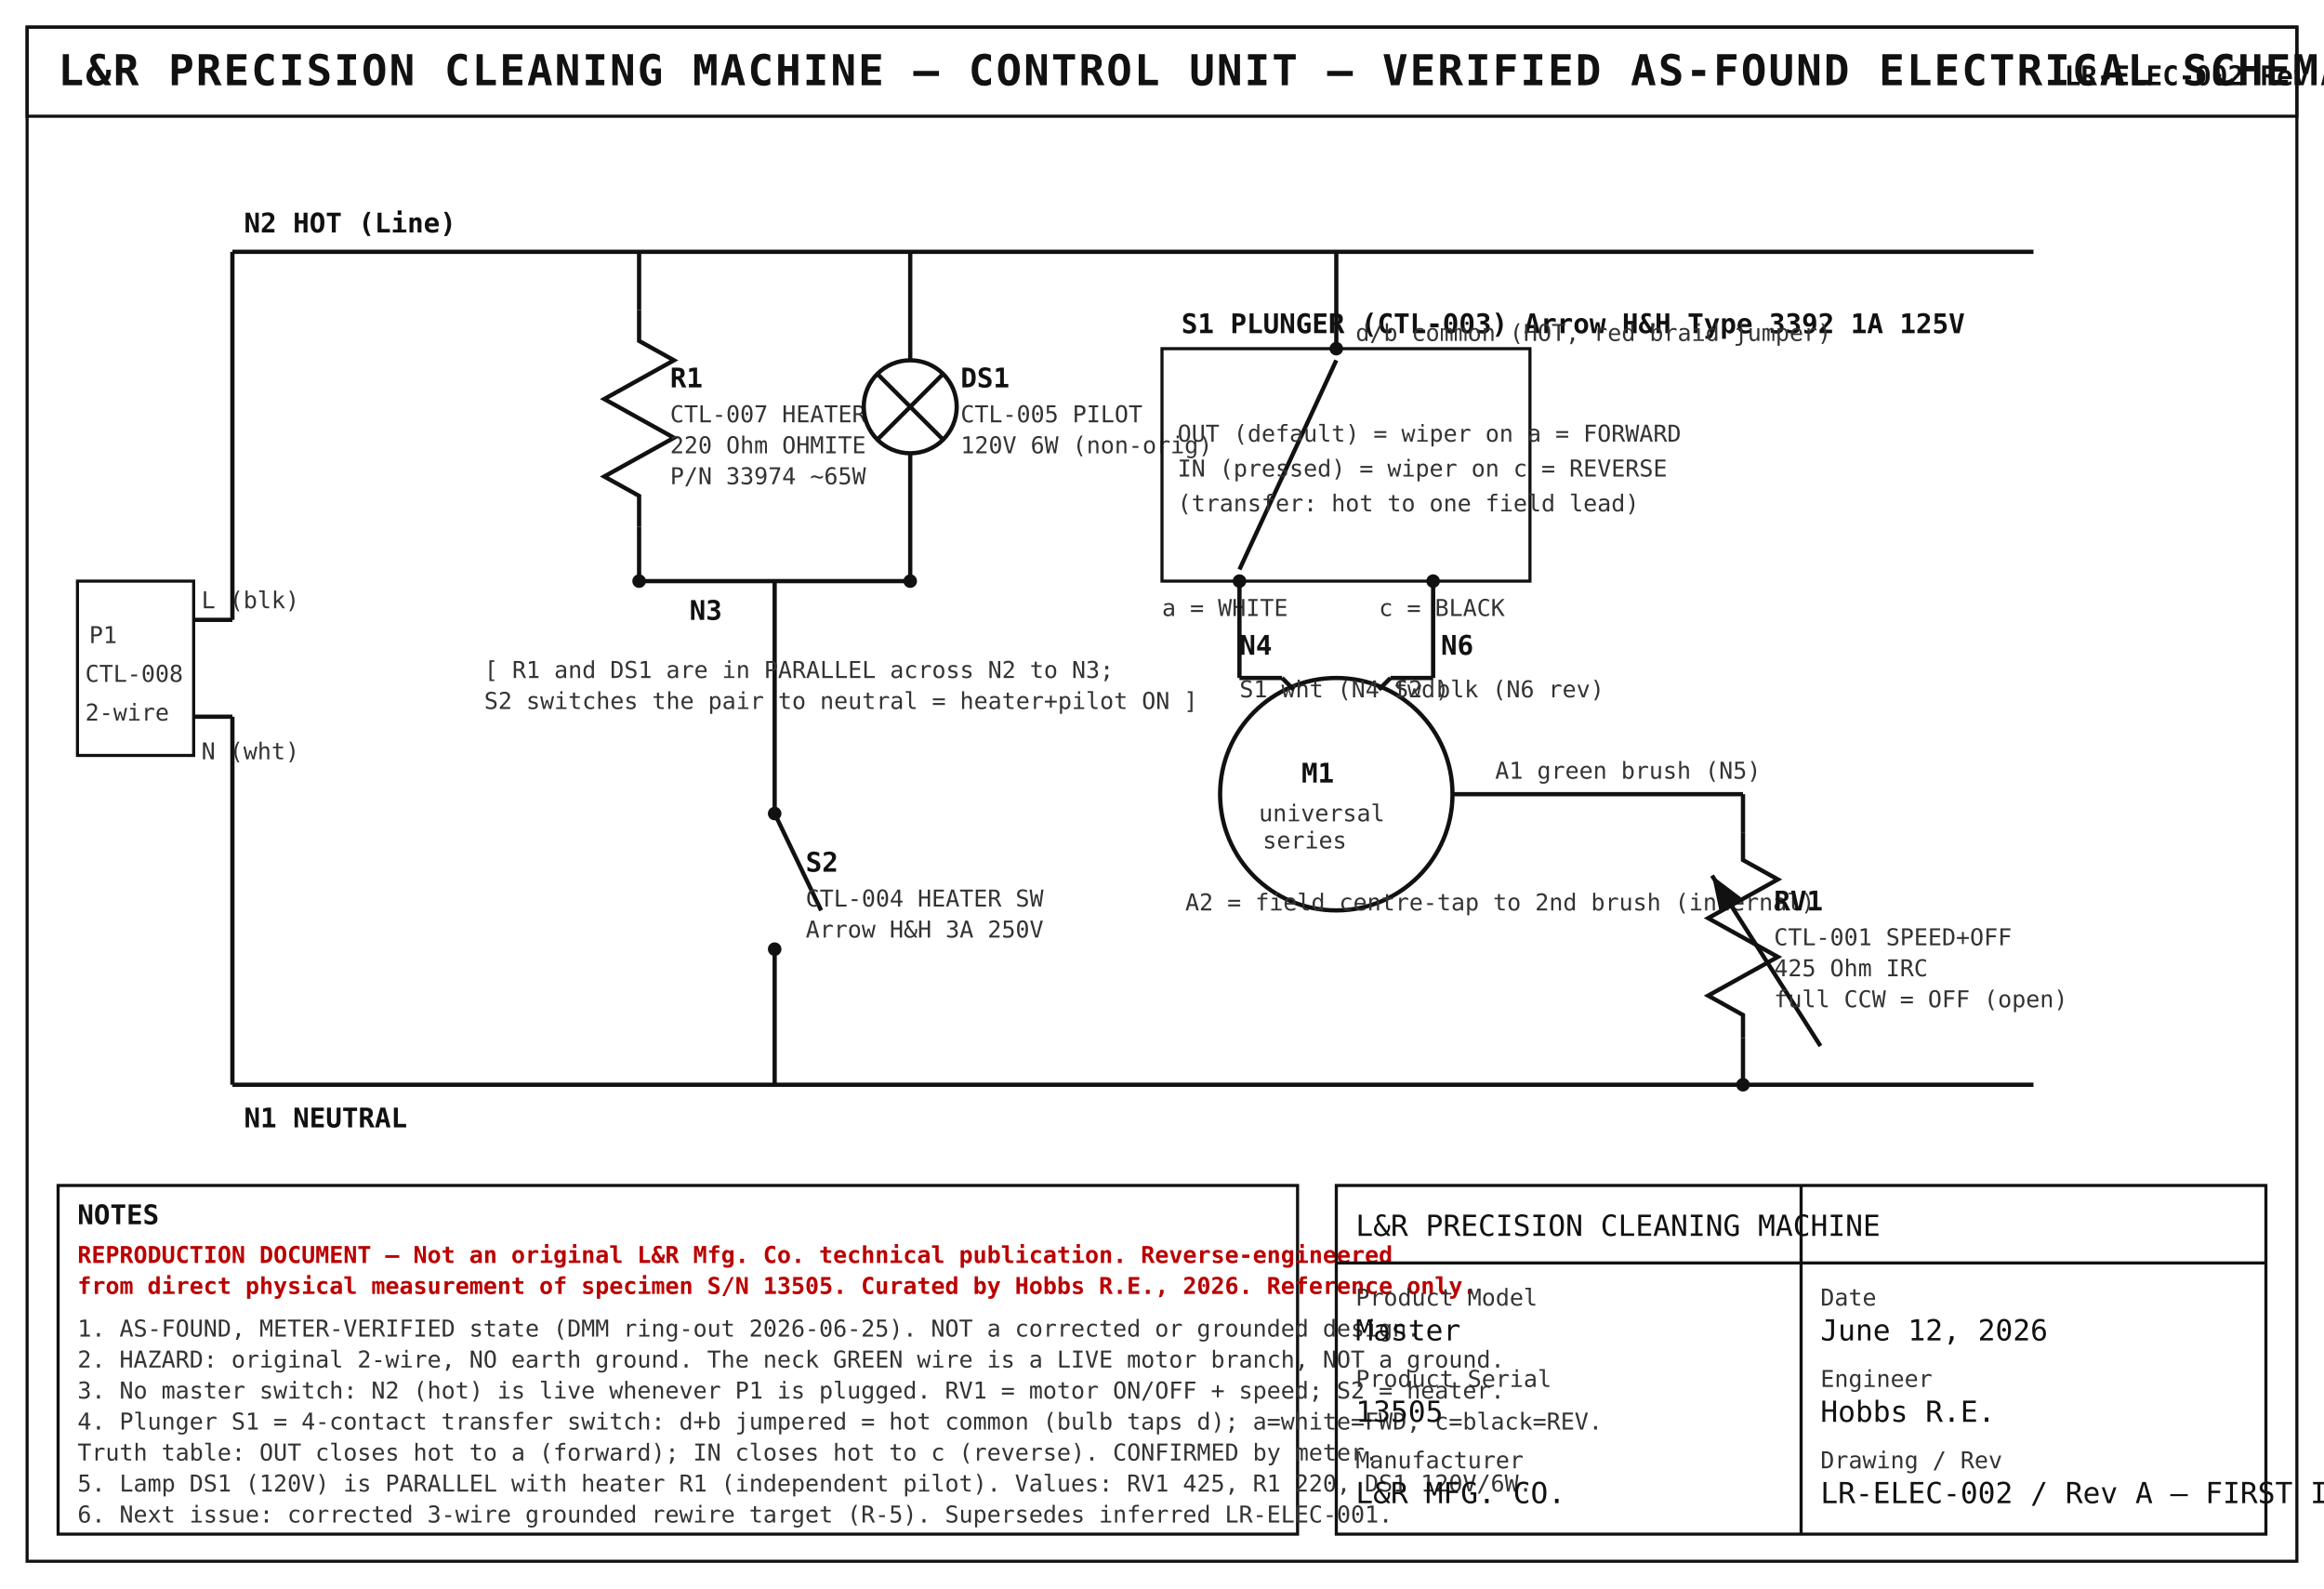
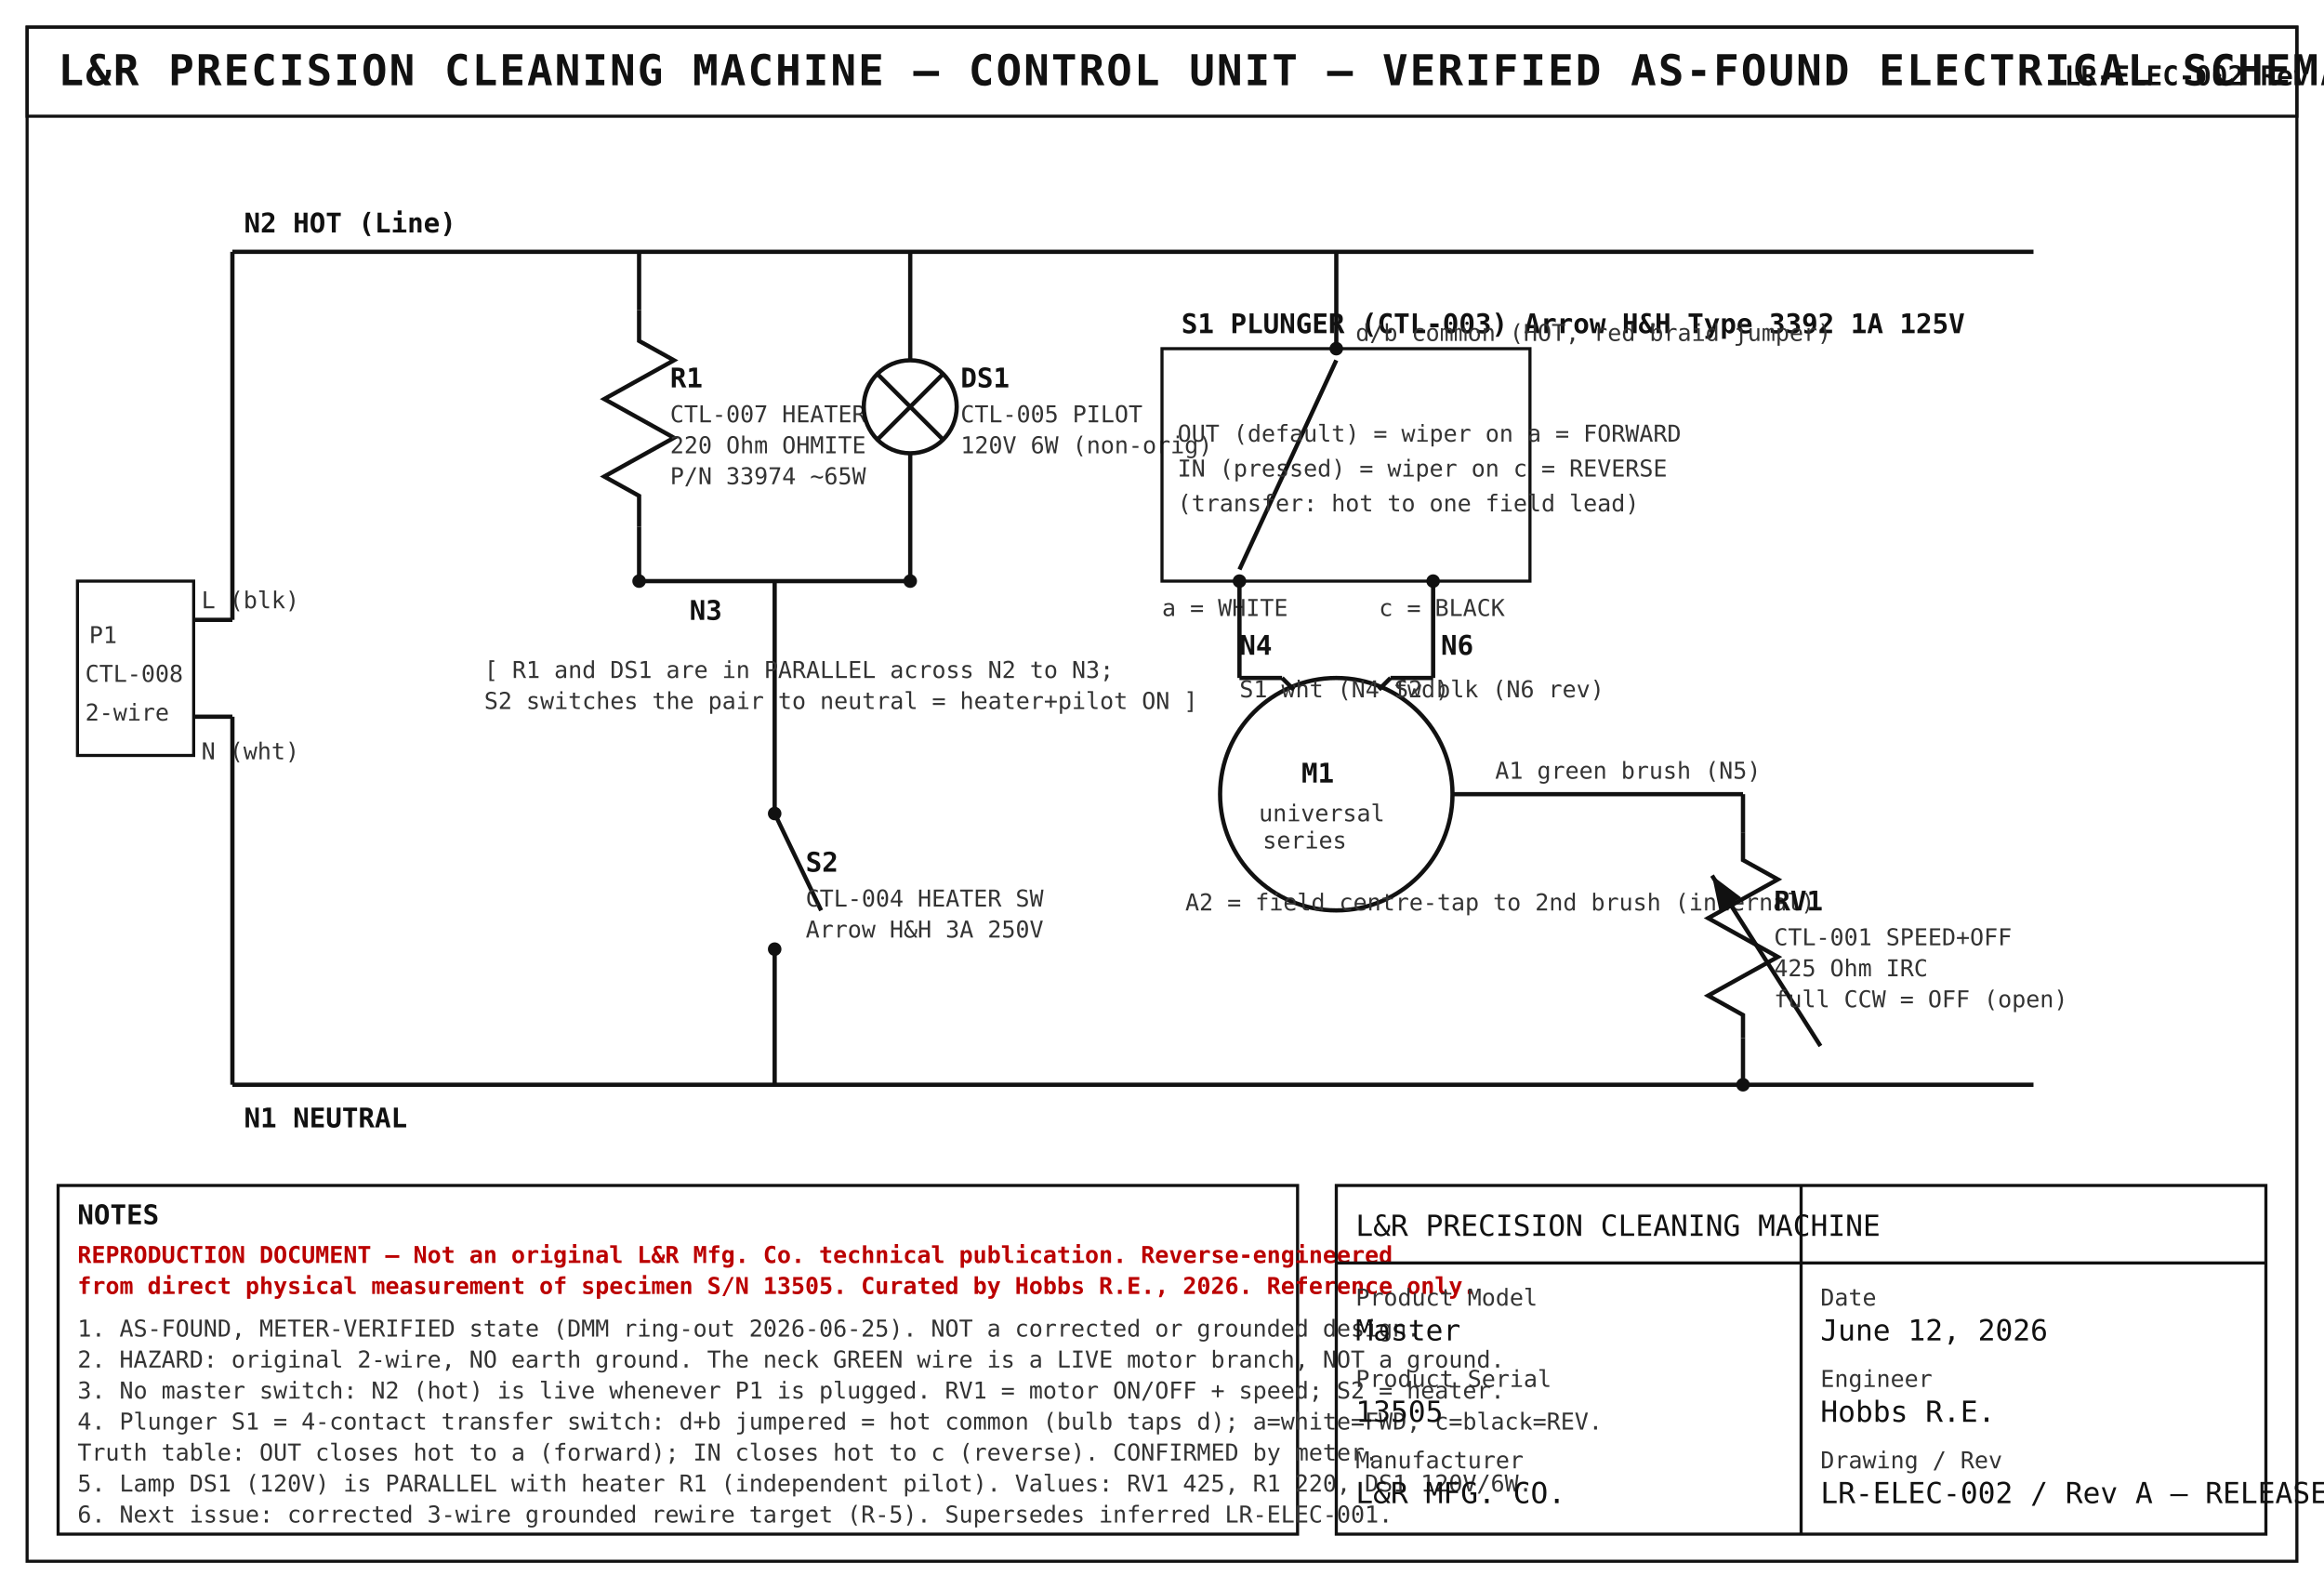
<svg xmlns="http://www.w3.org/2000/svg" viewBox="0 0 1200 820" font-family="Consolas, monospace">
  <defs>
    <marker id="arr" markerWidth="10" markerHeight="10" refX="8" refY="3" orient="auto">
      <path d="M0,0 L8,3 L0,6 Z" fill="#111" />
    </marker>
  </defs>
  <style>
    .wire{stroke:#111;stroke-width:2.2;fill:none}
    .comp{stroke:#111;stroke-width:2.2;fill:none}
    .node{fill:#111}
    .lbl{font-size:15px;fill:#111}
    .sm{font-size:12px;fill:#333}
    .id{font-size:14px;font-weight:bold;fill:#111}
    .hd{font-size:22px;font-weight:bold;fill:#111;letter-spacing:1px}
    .box{stroke:#111;stroke-width:1.6;fill:none}
    .red{fill:#b00;font-weight:bold}
  </style>
  <rect x="14" y="14" width="1172" height="792" class="box" />
  <rect x="14" y="14" width="1172" height="46" class="box" fill="#f0f0f0" />
  <text x="30" y="44" class="hd">L&amp;R PRECISION CLEANING MACHINE  —  CONTROL UNIT  —  VERIFIED AS-FOUND ELECTRICAL SCHEMATIC</text>
  <text x="1066" y="44" class="id">LR-ELEC-002  Rev A</text>
  <line x1="120" y1="130" x2="1050" y2="130" class="wire" />
  <line x1="120" y1="560" x2="1050" y2="560" class="wire" />
  <text x="126" y="120" class="id">N2  HOT (Line)</text>
  <text x="126" y="582" class="id">N1  NEUTRAL</text>
  <rect x="40" y="300" width="60" height="90" class="box" />
  <text x="46" y="332" class="sm">P1</text>
  <text x="44" y="352" class="sm">CTL-008</text>
  <text x="44" y="372" class="sm">2-wire</text>
  <line x1="100" y1="320" x2="120" y2="320" class="wire" />
  <line x1="120" y1="320" x2="120" y2="130" class="wire" />
  <text x="104" y="314" class="sm">L (blk)</text>
  <line x1="100" y1="370" x2="120" y2="370" class="wire" />
  <line x1="120" y1="370" x2="120" y2="560" class="wire" />
  <text x="104" y="392" class="sm">N (wht)</text>
  <line x1="330" y1="130" x2="330" y2="160" class="wire" />
  <polyline class="comp" points="330,160 330,176 348,186 312,206 348,226 312,246 330,256 330,272" />
  <line x1="330" y1="272" x2="330" y2="300" class="wire" />
  <text x="346" y="200" class="id">R1</text>
  <text x="346" y="218" class="sm">CTL-007 HEATER</text>
  <text x="346" y="234" class="sm">220 Ohm OHMITE</text>
  <text x="346" y="250" class="sm">P/N 33974 ~65W</text>
  <line x1="470" y1="130" x2="470" y2="186" class="wire" />
  <circle cx="470" cy="210" r="24" class="comp" />
  <line x1="453" y1="193" x2="487" y2="227" class="comp" />
  <line x1="487" y1="193" x2="453" y2="227" class="comp" />
  <line x1="470" y1="234" x2="470" y2="300" class="wire" />
  <text x="496" y="200" class="id">DS1</text>
  <text x="496" y="218" class="sm">CTL-005 PILOT</text>
  <text x="496" y="234" class="sm">120V 6W (non-orig)</text>
  <line x1="330" y1="300" x2="470" y2="300" class="wire" />
  <circle cx="330" cy="300" r="3.5" class="node" />
  <circle cx="470" cy="300" r="3.5" class="node" />
  <text x="356" y="320" class="id">N3</text>
  <line x1="400" y1="300" x2="400" y2="420" class="wire" />
  <circle cx="400" cy="420" r="3.5" class="node" />
  <line x1="400" y1="420" x2="424" y2="470" class="comp" />
  <circle cx="400" cy="490" r="3.5" class="node" />
  <line x1="400" y1="490" x2="400" y2="560" class="wire" />
  <text x="416" y="450" class="id">S2</text>
  <text x="416" y="468" class="sm">CTL-004 HEATER SW</text>
  <text x="416" y="484" class="sm">Arrow H&amp;H 3A 250V</text>
  <text x="250" y="350" class="sm">[ R1 and DS1 are in PARALLEL across N2 to N3;</text>
  <text x="250" y="366" class="sm">  S2 switches the pair to neutral = heater+pilot ON ]</text>
  <line x1="690" y1="130" x2="690" y2="180" class="wire" />
  <rect x="600" y="180" width="190" height="120" class="box" />
  <text x="610" y="172" class="id">S1  PLUNGER (CTL-003)  Arrow H&amp;H Type 3392 1A 125V</text>
  <circle cx="690" cy="180" r="3.5" class="node" />
  <text x="700" y="176" class="sm">d/b common (HOT, red braid jumper)</text>
  <line x1="690" y1="186" x2="640" y2="294" class="comp" />
  <circle cx="640" cy="300" r="3.5" class="node" />
  <text x="600" y="318" class="sm">a = WHITE</text>
  <circle cx="740" cy="300" r="3.5" class="node" />
  <text x="712" y="318" class="sm">c = BLACK</text>
  <text x="608" y="228" class="sm">OUT (default) = wiper on a = FORWARD</text>
  <text x="608" y="246" class="sm">IN (pressed)  = wiper on c = REVERSE</text>
  <text x="608" y="264" class="sm">(transfer: hot to one field lead)</text>
  <line x1="640" y1="300" x2="640" y2="350" class="wire" />
  <line x1="640" y1="350" x2="662" y2="350" class="wire" />
  <line x1="740" y1="300" x2="740" y2="350" class="wire" />
  <line x1="740" y1="350" x2="718" y2="350" class="wire" />
  <circle cx="690" cy="410" r="60" class="comp" />
  <text x="672" y="404" class="id">M1</text>
  <text x="650" y="424" class="sm">universal</text>
  <text x="652" y="438" class="sm">series</text>
  <text x="640" y="360" class="sm">S1 wht (N4 fwd)</text>
  <text x="720" y="360" class="sm">S2 blk (N6 rev)</text>
  <line x1="662" y1="350" x2="668" y2="356" class="wire" />
  <line x1="718" y1="350" x2="712" y2="356" class="wire" />
  <text x="612" y="470" class="sm">A2 = field centre-tap to 2nd brush (internal)</text>
  <line x1="750" y1="410" x2="900" y2="410" class="wire" />
  <text x="772" y="402" class="sm">A1 green brush  (N5)</text>
  <line x1="900" y1="410" x2="900" y2="430" class="wire" />
  <polyline class="comp" points="900,430 900,444 918,454 882,474 918,494 882,514 900,524 900,536" />
  <line x1="900" y1="536" x2="900" y2="560" class="wire" />
  <line x1="940" y1="540" x2="884" y2="452" class="comp" marker-end="url(#arr)" />
  <text x="916" y="470" class="id">RV1</text>
  <text x="916" y="488" class="sm">CTL-001 SPEED+OFF</text>
  <text x="916" y="504" class="sm">425 Ohm IRC</text>
  <text x="916" y="520" class="sm">full CCW = OFF (open)</text>
  <circle cx="900" cy="560" r="3.5" class="node" />
  <text x="640" y="338" class="id">N4</text>
  <text x="744" y="338" class="id">N6</text>
  <rect x="30" y="612" width="640" height="180" class="box" />
  <text x="40" y="632" class="id">NOTES</text>
  <text x="40" y="652" class="sm red">REPRODUCTION DOCUMENT — Not an original L&amp;R Mfg. Co. technical publication. Reverse-engineered</text>
  <text x="40" y="668" class="sm red">from direct physical measurement of specimen S/N 13505. Curated by Hobbs R.E., 2026. Reference only.</text>
  <text x="40" y="690" class="sm">1. AS-FOUND, METER-VERIFIED state (DMM ring-out 2026-06-25). NOT a corrected or grounded design.</text>
  <text x="40" y="706" class="sm">2. HAZARD: original 2-wire, NO earth ground. The neck GREEN wire is a LIVE motor branch, NOT a ground.</text>
  <text x="40" y="722" class="sm">3. No master switch: N2 (hot) is live whenever P1 is plugged. RV1 = motor ON/OFF + speed; S2 = heater.</text>
  <text x="40" y="738" class="sm">4. Plunger S1 = 4-contact transfer switch: d+b jumpered = hot common (bulb taps d); a=white=FWD, c=black=REV.</text>
  <text x="40" y="754" class="sm">   Truth table: OUT closes hot to a (forward); IN closes hot to c (reverse). CONFIRMED by meter.</text>
  <text x="40" y="770" class="sm">5. Lamp DS1 (120V) is PARALLEL with heater R1 (independent pilot). Values: RV1 425, R1 220, DS1 120V/6W.</text>
  <text x="40" y="786" class="sm">6. Next issue: corrected 3-wire grounded rewire target (R-5). Supersedes inferred LR-ELEC-001.</text>
  <rect x="690" y="612" width="480" height="180" class="box" />
  <line x1="690" y1="652" x2="1170" y2="652" class="box" />
  <line x1="930" y1="612" x2="930" y2="792" class="box" />
  <text x="700" y="638" class="lbl">L&amp;R PRECISION CLEANING MACHINE</text>
  <text x="700" y="674" class="sm">Product Model</text>
  <text x="700" y="692" class="lbl">Master</text>
  <text x="700" y="716" class="sm">Product Serial</text>
  <text x="700" y="734" class="lbl">13505</text>
  <text x="700" y="758" class="sm">Manufacturer</text>
  <text x="700" y="776" class="lbl">L&amp;R MFG. CO.</text>
  <text x="940" y="674" class="sm">Date</text>
  <text x="940" y="692" class="lbl">June 12, 2026</text>
  <text x="940" y="716" class="sm">Engineer</text>
  <text x="940" y="734" class="lbl">Hobbs R.E.</text>
  <text x="940" y="758" class="sm">Drawing / Rev</text>
-   <text x="940" y="776" class="lbl">LR-ELEC-002 / Rev A — FIRST ISSUE</text>
+   <text x="940" y="776" class="lbl">LR-ELEC-002 / Rev A — RELEASED</text>
</svg>
